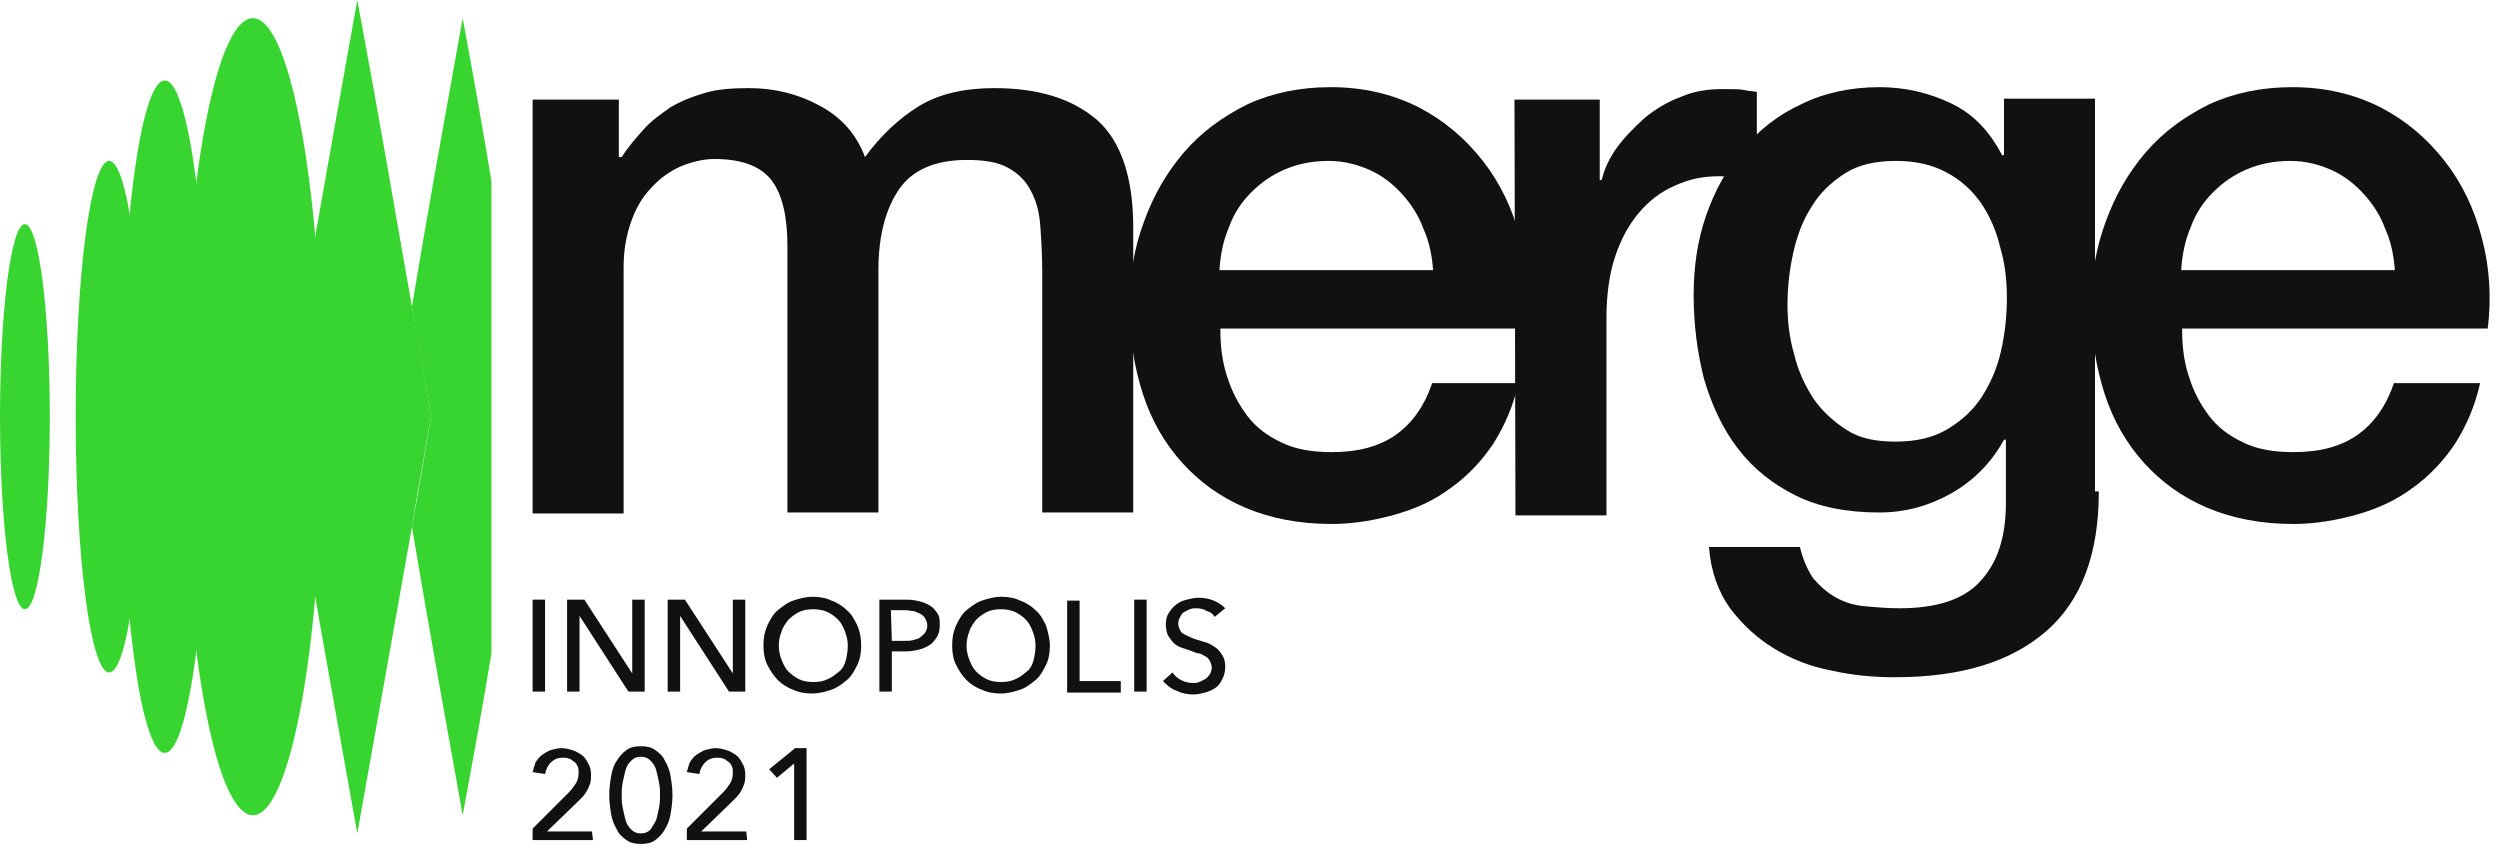
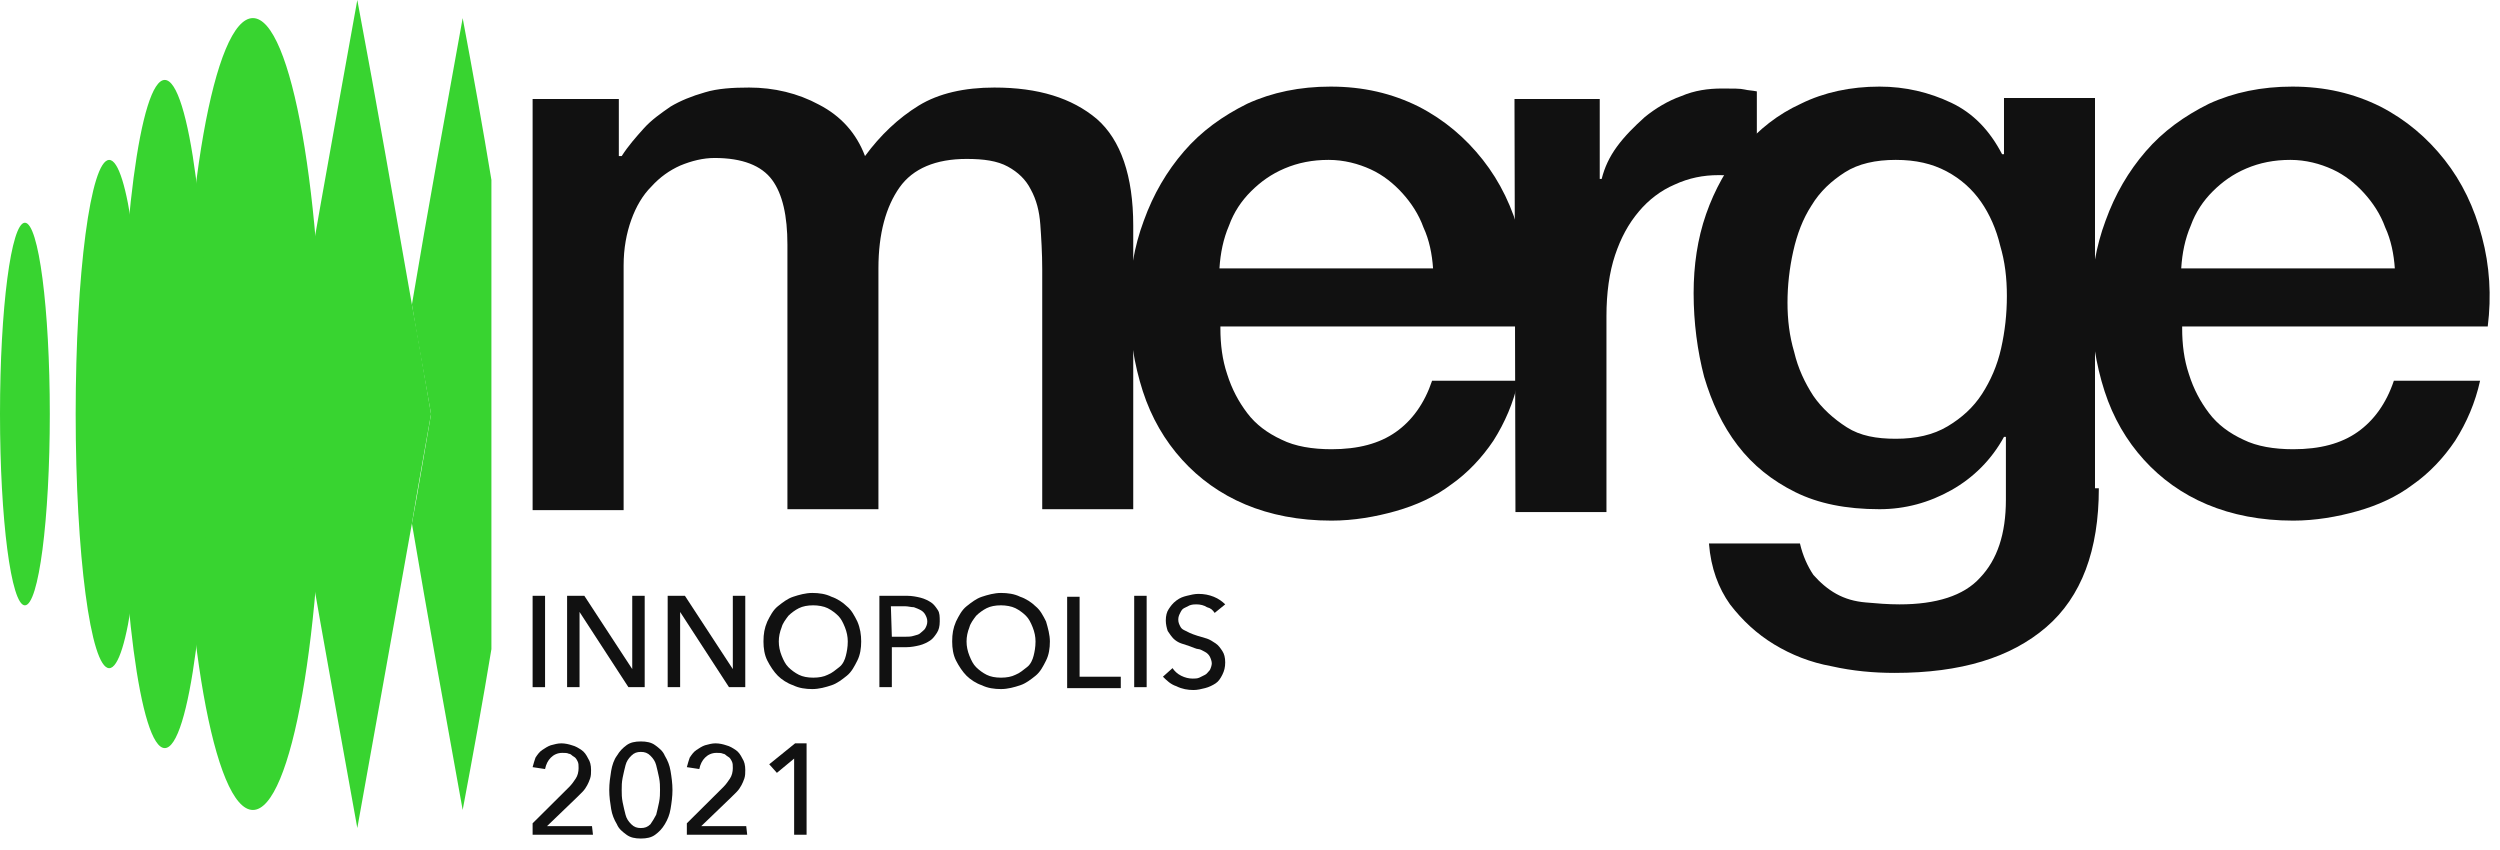
- <svg xmlns="http://www.w3.org/2000/svg" width="155" height="53" viewBox="0 0 155 53" fill="none">
-   <path d="M15.68 50.542C18.074 50.542 20.015 39.481 20.015 25.836C20.015 12.191 18.074 1.129 15.68 1.129C13.285 1.129 11.344 12.191 11.344 25.836C11.344 39.481 13.285 50.542 15.68 50.542Z" fill="#38D430" />
-   <path d="M10.215 46.681C11.724 46.681 12.947 37.348 12.947 25.835C12.947 14.322 11.724 4.988 10.215 4.988C8.706 4.988 7.483 14.322 7.483 25.835C7.483 37.348 8.706 46.681 10.215 46.681Z" fill="#38D430" />
-   <path d="M6.771 41.694C7.919 41.694 8.849 34.594 8.849 25.836C8.849 17.078 7.919 9.979 6.771 9.979C5.623 9.979 4.692 17.078 4.692 25.836C4.692 34.594 5.623 41.694 6.771 41.694Z" fill="#38D430" />
-   <path d="M1.544 37.774C2.397 37.774 3.088 32.429 3.088 25.836C3.088 19.243 2.397 13.898 1.544 13.898C0.691 13.898 0 19.243 0 25.836C0 32.429 0.691 37.774 1.544 37.774Z" fill="#38D430" />
-   <path d="M28.686 1.129C27.557 7.424 26.548 12.948 25.538 19.006C25.894 21.203 26.31 23.46 26.726 25.836C26.31 28.211 25.954 30.468 25.538 32.666C26.548 38.664 27.557 44.247 28.686 50.542C29.339 47.038 29.933 43.772 30.468 40.505V11.225C29.933 7.959 29.339 4.633 28.686 1.129Z" fill="#38D430" />
-   <path d="M25.538 19.005C24.41 12.591 23.4 6.652 22.153 0C20.549 8.968 19.183 16.511 17.639 25.835C19.183 35.16 20.549 42.702 22.153 51.67C23.341 44.959 24.41 39.08 25.538 32.665C25.895 30.468 26.31 28.211 26.726 25.835C26.31 23.46 25.954 21.203 25.538 19.005Z" fill="#38D430" />
-   <path d="M33.022 6.176H38.367V9.739H38.545C38.961 9.086 39.436 8.551 39.911 8.017C40.386 7.482 40.98 7.066 41.574 6.651C42.168 6.294 42.881 5.997 43.712 5.76C44.484 5.522 45.435 5.463 46.444 5.463C47.989 5.463 49.473 5.819 50.78 6.532C52.146 7.245 53.096 8.314 53.631 9.739C54.581 8.432 55.709 7.363 56.957 6.591C58.204 5.819 59.807 5.463 61.649 5.463C64.381 5.463 66.459 6.116 68.004 7.423C69.488 8.729 70.26 10.986 70.26 14.075V31.773H64.618V16.807C64.618 15.797 64.559 14.847 64.499 14.015C64.44 13.184 64.262 12.471 63.906 11.818C63.609 11.224 63.133 10.749 62.48 10.392C61.827 10.036 60.995 9.917 59.926 9.917C58.026 9.917 56.6 10.511 55.769 11.699C54.937 12.887 54.462 14.55 54.462 16.747V31.773H48.82V15.262C48.82 13.481 48.523 12.115 47.87 11.224C47.217 10.333 46.029 9.858 44.306 9.858C43.594 9.858 42.881 10.036 42.168 10.333C41.515 10.63 40.921 11.046 40.386 11.64C39.852 12.174 39.436 12.887 39.139 13.718C38.842 14.55 38.664 15.5 38.664 16.569V31.833H33.022V6.176Z" fill="#111111" />
-   <path d="M75.665 20.49C75.665 21.499 75.784 22.45 76.081 23.34C76.378 24.291 76.794 25.063 77.328 25.776C77.863 26.488 78.575 27.023 79.466 27.439C80.298 27.854 81.367 28.032 82.555 28.032C84.218 28.032 85.524 27.676 86.534 26.963C87.543 26.251 88.316 25.182 88.791 23.756H94.136C93.839 25.122 93.304 26.369 92.592 27.498C91.879 28.567 90.988 29.517 89.978 30.23C88.969 31.002 87.781 31.537 86.534 31.893C85.287 32.249 83.921 32.487 82.555 32.487C80.535 32.487 78.754 32.13 77.209 31.477C75.665 30.824 74.359 29.873 73.29 28.686C72.22 27.498 71.389 26.073 70.854 24.41C70.32 22.747 70.023 20.905 70.023 18.946C70.023 17.104 70.32 15.382 70.914 13.778C71.508 12.116 72.339 10.69 73.408 9.443C74.477 8.196 75.784 7.245 77.328 6.473C78.872 5.761 80.595 5.404 82.495 5.404C84.514 5.404 86.296 5.82 87.959 6.652C89.563 7.483 90.869 8.611 91.938 9.977C93.007 11.343 93.779 12.947 94.255 14.788C94.73 16.57 94.849 18.47 94.611 20.371H75.665V20.49ZM88.85 16.748C88.791 15.857 88.612 14.966 88.256 14.194C87.959 13.363 87.484 12.65 86.95 12.056C86.415 11.462 85.762 10.928 84.99 10.571C84.218 10.215 83.327 9.977 82.376 9.977C81.367 9.977 80.476 10.156 79.644 10.512C78.813 10.868 78.16 11.343 77.566 11.937C76.972 12.531 76.497 13.244 76.2 14.075C75.843 14.907 75.665 15.798 75.606 16.748H88.85Z" fill="#111111" />
-   <path d="M93.898 6.177H99.184V11.166H99.303C99.481 10.453 99.778 9.8 100.253 9.146C100.728 8.493 101.322 7.899 101.976 7.305C102.629 6.771 103.401 6.296 104.233 5.999C105.064 5.642 105.895 5.523 106.786 5.523C107.44 5.523 107.915 5.523 108.152 5.583C108.39 5.642 108.627 5.642 108.924 5.702V11.166C108.509 11.106 108.093 11.047 107.737 10.987C107.321 10.928 106.905 10.928 106.549 10.928C105.599 10.928 104.708 11.106 103.817 11.522C102.985 11.878 102.213 12.472 101.619 13.185C100.966 13.957 100.491 14.848 100.135 15.917C99.778 16.986 99.6 18.293 99.6 19.718V31.953H93.958L93.898 6.177Z" fill="#111111" />
-   <path d="M130.127 30.467C130.127 34.328 129.058 37.238 126.861 39.139C124.663 41.039 121.575 41.989 117.477 41.989C116.17 41.989 114.864 41.871 113.557 41.574C112.25 41.336 111.063 40.861 109.993 40.208C108.924 39.554 108.034 38.723 107.262 37.713C106.549 36.703 106.074 35.456 105.955 33.912H111.597C111.775 34.684 112.072 35.338 112.429 35.872C112.844 36.347 113.319 36.763 113.854 37.06C114.388 37.357 114.982 37.535 115.695 37.594C116.348 37.654 117.061 37.713 117.774 37.713C120.031 37.713 121.753 37.179 122.763 36.05C123.832 34.922 124.366 33.318 124.366 31.18V27.26H124.247C123.475 28.686 122.347 29.814 120.981 30.586C119.615 31.358 118.13 31.774 116.527 31.774C114.448 31.774 112.725 31.418 111.3 30.705C109.875 29.992 108.687 29.042 107.737 27.795C106.786 26.548 106.133 25.122 105.658 23.519C105.242 21.915 105.005 20.133 105.005 18.292C105.005 16.57 105.242 14.907 105.777 13.363C106.311 11.819 107.083 10.453 108.034 9.265C109.043 8.077 110.231 7.127 111.656 6.473C113.082 5.761 114.745 5.404 116.527 5.404C118.13 5.404 119.615 5.761 120.981 6.414C122.347 7.067 123.357 8.136 124.129 9.621H124.247V6.117H129.89V30.467H130.127ZM117.536 27.379C118.783 27.379 119.852 27.142 120.743 26.607C121.634 26.073 122.347 25.419 122.881 24.588C123.416 23.756 123.832 22.806 124.069 21.737C124.307 20.668 124.426 19.599 124.426 18.47C124.426 17.342 124.307 16.332 124.01 15.323C123.772 14.313 123.357 13.363 122.822 12.591C122.288 11.819 121.575 11.165 120.684 10.69C119.793 10.215 118.783 9.977 117.536 9.977C116.289 9.977 115.22 10.215 114.388 10.749C113.557 11.284 112.844 11.937 112.31 12.828C111.775 13.66 111.419 14.61 111.181 15.679C110.944 16.748 110.825 17.817 110.825 18.886C110.825 19.955 110.944 20.965 111.241 21.974C111.478 22.984 111.894 23.875 112.429 24.706C112.963 25.479 113.676 26.132 114.507 26.666C115.339 27.201 116.348 27.379 117.536 27.379Z" fill="#111111" />
-   <path d="M135.294 20.49C135.294 21.499 135.413 22.45 135.71 23.34C136.007 24.291 136.422 25.063 136.957 25.776C137.491 26.488 138.204 27.023 139.095 27.439C139.927 27.854 140.996 28.032 142.183 28.032C143.846 28.032 145.153 27.676 146.163 26.963C147.172 26.251 147.944 25.182 148.42 23.756H153.765C153.468 25.122 152.933 26.369 152.221 27.498C151.508 28.567 150.617 29.517 149.607 30.23C148.598 31.002 147.41 31.537 146.163 31.893C144.915 32.249 143.549 32.487 142.183 32.487C140.164 32.487 138.382 32.13 136.838 31.477C135.294 30.824 133.987 29.873 132.918 28.686C131.849 27.498 131.018 26.073 130.483 24.41C129.949 22.747 129.652 20.905 129.652 18.946C129.652 17.104 129.949 15.382 130.543 13.778C131.137 12.116 131.968 10.69 133.037 9.443C134.106 8.196 135.413 7.245 136.957 6.473C138.501 5.761 140.224 5.404 142.124 5.404C144.143 5.404 145.925 5.82 147.588 6.652C149.192 7.483 150.498 8.611 151.567 9.977C152.636 11.343 153.408 12.947 153.883 14.788C154.359 16.57 154.477 18.47 154.24 20.371H135.294V20.49ZM148.479 16.748C148.419 15.857 148.241 14.966 147.885 14.194C147.588 13.363 147.113 12.65 146.578 12.056C146.044 11.462 145.391 10.928 144.618 10.571C143.846 10.215 142.955 9.977 142.005 9.977C140.996 9.977 140.105 10.156 139.273 10.512C138.442 10.868 137.788 11.343 137.195 11.937C136.601 12.531 136.126 13.244 135.829 14.075C135.472 14.907 135.294 15.798 135.235 16.748H148.479Z" fill="#111111" />
-   <path d="M33.794 42.879H33.022V37.178H33.794V42.879Z" fill="#111111" />
-   <path d="M39.199 41.751V37.178H39.971V42.879H38.961L35.932 38.187V42.879H35.16V37.178H36.229L39.199 41.751Z" fill="#111111" />
-   <path d="M45.435 41.751V37.178H46.207V42.879H45.197L42.168 38.187V42.879H41.396V37.178H42.465L45.435 41.751Z" fill="#111111" />
-   <path d="M53.393 40.029C53.393 40.445 53.334 40.861 53.156 41.217C52.978 41.573 52.8 41.929 52.502 42.167C52.206 42.405 51.909 42.642 51.552 42.761C51.196 42.88 50.78 42.998 50.364 42.998C49.949 42.998 49.533 42.939 49.177 42.761C48.82 42.642 48.464 42.405 48.226 42.167C47.989 41.929 47.751 41.573 47.573 41.217C47.395 40.861 47.335 40.445 47.335 40.029C47.335 39.554 47.395 39.197 47.573 38.782C47.751 38.425 47.929 38.069 48.226 37.831C48.523 37.594 48.82 37.356 49.177 37.238C49.533 37.119 49.949 37 50.364 37C50.78 37 51.196 37.059 51.552 37.238C51.909 37.356 52.265 37.594 52.502 37.831C52.8 38.069 52.978 38.425 53.156 38.782C53.334 39.197 53.393 39.613 53.393 40.029ZM52.562 40.029C52.562 39.732 52.503 39.435 52.384 39.138C52.265 38.841 52.146 38.604 51.968 38.425C51.79 38.247 51.552 38.069 51.315 37.95C51.077 37.831 50.721 37.772 50.424 37.772C50.068 37.772 49.771 37.831 49.533 37.95C49.295 38.069 49.058 38.247 48.88 38.425C48.702 38.663 48.523 38.901 48.464 39.138C48.345 39.435 48.286 39.732 48.286 40.029C48.286 40.326 48.345 40.623 48.464 40.92C48.583 41.217 48.702 41.454 48.88 41.633C49.058 41.811 49.295 41.989 49.533 42.108C49.771 42.227 50.068 42.286 50.424 42.286C50.78 42.286 51.077 42.227 51.315 42.108C51.612 41.989 51.79 41.811 52.028 41.633C52.265 41.454 52.384 41.157 52.443 40.92C52.502 40.682 52.562 40.385 52.562 40.029Z" fill="#111111" />
-   <path d="M54.522 37.178H56.244C56.541 37.178 56.838 37.237 57.076 37.297C57.313 37.356 57.551 37.475 57.729 37.593C57.907 37.712 58.026 37.89 58.145 38.069C58.264 38.247 58.264 38.484 58.264 38.781C58.264 39.078 58.204 39.316 58.086 39.494C57.967 39.672 57.848 39.85 57.67 39.969C57.492 40.088 57.254 40.207 57.016 40.266C56.779 40.325 56.482 40.385 56.185 40.385H55.294V42.879H54.522V37.178ZM55.294 39.732H56.126C56.304 39.732 56.482 39.732 56.66 39.672C56.838 39.613 56.957 39.613 57.076 39.494C57.195 39.375 57.313 39.316 57.373 39.197C57.432 39.078 57.492 38.959 57.492 38.781C57.492 38.603 57.432 38.484 57.373 38.366C57.313 38.247 57.195 38.128 57.076 38.069C56.957 38.009 56.838 37.95 56.66 37.89C56.482 37.89 56.304 37.831 56.126 37.831H55.235L55.294 39.732Z" fill="#111111" />
-   <path d="M65.093 40.029C65.093 40.445 65.034 40.861 64.856 41.217C64.677 41.573 64.499 41.929 64.202 42.167C63.905 42.405 63.608 42.642 63.252 42.761C62.896 42.88 62.48 42.998 62.064 42.998C61.648 42.998 61.233 42.939 60.876 42.761C60.52 42.642 60.164 42.405 59.926 42.167C59.688 41.929 59.451 41.573 59.273 41.217C59.095 40.861 59.035 40.445 59.035 40.029C59.035 39.554 59.095 39.197 59.273 38.782C59.451 38.425 59.629 38.069 59.926 37.831C60.223 37.594 60.52 37.356 60.876 37.238C61.233 37.119 61.648 37 62.064 37C62.48 37 62.896 37.059 63.252 37.238C63.608 37.356 63.965 37.594 64.202 37.831C64.499 38.069 64.677 38.425 64.856 38.782C64.974 39.197 65.093 39.613 65.093 40.029ZM64.202 40.029C64.202 39.732 64.143 39.435 64.024 39.138C63.905 38.841 63.786 38.604 63.608 38.425C63.43 38.247 63.193 38.069 62.955 37.95C62.717 37.831 62.361 37.772 62.064 37.772C61.708 37.772 61.411 37.831 61.173 37.95C60.936 38.069 60.698 38.247 60.52 38.425C60.342 38.663 60.164 38.901 60.104 39.138C59.986 39.435 59.926 39.732 59.926 40.029C59.926 40.326 59.986 40.623 60.104 40.92C60.223 41.217 60.342 41.454 60.52 41.633C60.698 41.811 60.936 41.989 61.173 42.108C61.411 42.227 61.708 42.286 62.064 42.286C62.42 42.286 62.717 42.227 62.955 42.108C63.252 41.989 63.43 41.811 63.668 41.633C63.905 41.454 64.024 41.157 64.084 40.92C64.143 40.682 64.202 40.385 64.202 40.029Z" fill="#111111" />
-   <path d="M66.935 42.227H69.489V42.94H66.163V37.238H66.935V42.227Z" fill="#111111" />
-   <path d="M71.092 42.879H70.32V37.178H71.092V42.879Z" fill="#111111" />
-   <path d="M75.309 38.246C75.19 38.068 75.072 37.949 74.834 37.89C74.656 37.771 74.418 37.712 74.181 37.712C74.062 37.712 73.943 37.712 73.765 37.771C73.646 37.831 73.528 37.89 73.409 37.95C73.29 38.009 73.231 38.128 73.171 38.246C73.112 38.365 73.052 38.484 73.052 38.662C73.052 38.84 73.112 38.959 73.171 39.078C73.231 39.197 73.29 39.256 73.409 39.316C73.528 39.375 73.646 39.434 73.765 39.494C73.884 39.553 74.062 39.612 74.24 39.672C74.418 39.731 74.656 39.791 74.834 39.85C75.012 39.909 75.19 40.028 75.369 40.147C75.547 40.266 75.665 40.444 75.784 40.622C75.903 40.8 75.963 41.038 75.963 41.335C75.963 41.632 75.903 41.869 75.784 42.107C75.665 42.344 75.547 42.523 75.369 42.641C75.19 42.76 74.953 42.879 74.715 42.938C74.478 42.998 74.24 43.057 74.003 43.057C73.646 43.057 73.29 42.998 72.933 42.819C72.577 42.701 72.34 42.463 72.102 42.226L72.696 41.691C72.815 41.869 72.993 42.047 73.231 42.166C73.468 42.285 73.706 42.344 73.943 42.344C74.062 42.344 74.24 42.344 74.359 42.285C74.478 42.226 74.597 42.166 74.715 42.107C74.834 42.047 74.894 41.929 75.012 41.81C75.072 41.691 75.131 41.513 75.131 41.394C75.131 41.275 75.072 41.097 75.012 40.978C74.953 40.86 74.834 40.741 74.715 40.681C74.597 40.622 74.418 40.503 74.299 40.503C74.181 40.503 73.943 40.385 73.765 40.325C73.587 40.266 73.409 40.206 73.231 40.147C73.052 40.087 72.874 39.969 72.755 39.85C72.637 39.731 72.518 39.553 72.399 39.375C72.34 39.197 72.28 38.959 72.28 38.721C72.28 38.425 72.34 38.187 72.458 38.009C72.577 37.831 72.696 37.653 72.933 37.474C73.171 37.296 73.349 37.237 73.587 37.177C73.824 37.118 74.062 37.059 74.299 37.059C74.656 37.059 74.953 37.118 75.25 37.237C75.547 37.355 75.784 37.534 75.963 37.712L75.309 38.246Z" fill="#111111" />
-   <path d="M36.764 52.086H33.022V51.374L35.279 49.117C35.457 48.939 35.576 48.76 35.695 48.582C35.813 48.404 35.873 48.166 35.873 47.929C35.873 47.751 35.873 47.632 35.813 47.513C35.754 47.394 35.695 47.276 35.576 47.216C35.457 47.157 35.398 47.038 35.279 47.038C35.16 46.979 35.041 46.979 34.863 46.979C34.566 46.979 34.329 47.097 34.15 47.276C33.972 47.454 33.853 47.691 33.794 47.988L33.022 47.87C33.081 47.632 33.141 47.454 33.2 47.276C33.319 47.097 33.438 46.919 33.616 46.8C33.794 46.682 33.972 46.563 34.15 46.504C34.388 46.444 34.566 46.385 34.804 46.385C35.041 46.385 35.279 46.444 35.457 46.504C35.695 46.563 35.873 46.682 36.051 46.8C36.229 46.919 36.348 47.097 36.467 47.335C36.586 47.513 36.645 47.751 36.645 48.048C36.645 48.226 36.645 48.404 36.586 48.582C36.526 48.76 36.467 48.879 36.407 48.998C36.348 49.117 36.229 49.295 36.11 49.414C35.992 49.532 35.873 49.651 35.754 49.77L33.913 51.552H36.704L36.764 52.086Z" fill="#111111" />
-   <path d="M39.733 46.266C40.09 46.266 40.387 46.325 40.624 46.503C40.862 46.681 41.099 46.859 41.218 47.157C41.396 47.453 41.515 47.75 41.574 48.107C41.634 48.463 41.693 48.879 41.693 49.295C41.693 49.71 41.634 50.126 41.574 50.482C41.515 50.839 41.396 51.136 41.218 51.433C41.04 51.73 40.862 51.908 40.624 52.086C40.387 52.264 40.09 52.324 39.733 52.324C39.377 52.324 39.08 52.264 38.842 52.086C38.605 51.908 38.367 51.73 38.248 51.433C38.07 51.136 37.952 50.839 37.892 50.482C37.833 50.126 37.773 49.71 37.773 49.295C37.773 48.879 37.833 48.463 37.892 48.107C37.952 47.75 38.07 47.394 38.248 47.157C38.427 46.859 38.605 46.681 38.842 46.503C39.08 46.325 39.377 46.266 39.733 46.266ZM39.733 46.919C39.496 46.919 39.318 46.978 39.139 47.157C38.961 47.335 38.842 47.513 38.783 47.75C38.724 47.988 38.664 48.225 38.605 48.523C38.545 48.819 38.545 49.057 38.545 49.295C38.545 49.532 38.545 49.77 38.605 50.067C38.664 50.364 38.724 50.601 38.783 50.839C38.842 51.076 38.961 51.255 39.139 51.433C39.318 51.611 39.496 51.67 39.733 51.67C39.971 51.67 40.149 51.611 40.327 51.433C40.446 51.255 40.565 51.076 40.684 50.839C40.743 50.601 40.802 50.364 40.862 50.067C40.921 49.77 40.921 49.532 40.921 49.295C40.921 49.057 40.921 48.819 40.862 48.523C40.802 48.225 40.743 47.988 40.684 47.75C40.624 47.513 40.505 47.335 40.327 47.157C40.149 46.978 39.971 46.919 39.733 46.919Z" fill="#111111" />
-   <path d="M46.326 52.086H42.584V51.374L44.841 49.117C45.02 48.939 45.138 48.76 45.257 48.582C45.376 48.404 45.435 48.166 45.435 47.929C45.435 47.751 45.435 47.632 45.376 47.513C45.316 47.394 45.257 47.276 45.138 47.216C45.02 47.157 44.96 47.038 44.841 47.038C44.723 46.979 44.604 46.979 44.426 46.979C44.129 46.979 43.891 47.097 43.713 47.276C43.535 47.454 43.416 47.691 43.357 47.988L42.584 47.87C42.644 47.632 42.703 47.454 42.763 47.276C42.881 47.097 43 46.919 43.178 46.8C43.357 46.682 43.535 46.563 43.713 46.504C43.95 46.444 44.129 46.385 44.366 46.385C44.604 46.385 44.841 46.444 45.02 46.504C45.257 46.563 45.435 46.682 45.614 46.8C45.792 46.919 45.91 47.097 46.029 47.335C46.148 47.513 46.207 47.751 46.207 48.048C46.207 48.226 46.207 48.404 46.148 48.582C46.089 48.76 46.029 48.879 45.97 48.998C45.91 49.117 45.792 49.295 45.673 49.414C45.554 49.532 45.435 49.651 45.316 49.77L43.475 51.552H46.267L46.326 52.086Z" fill="#111111" />
-   <path d="M50.008 52.086H49.236V47.335L48.167 48.226L47.692 47.691L49.295 46.385H50.008V52.086Z" fill="#111111" />
+ <svg xmlns="http://www.w3.org/2000/svg" width="156" height="53" viewBox="0 0 156 53" fill="none">
+   <path d="M15.781 50.542C18.191 50.542 20.144 39.481 20.144 25.836C20.144 12.191 18.191 1.129 15.781 1.129C13.371 1.129 11.417 12.191 11.417 25.836C11.417 39.481 13.371 50.542 15.781 50.542Z" fill="#38D430" />
+   <path d="M10.281 46.681C11.799 46.681 13.03 37.348 13.03 25.835C13.03 14.322 11.799 4.988 10.281 4.988C8.762 4.988 7.531 14.322 7.531 25.835C7.531 37.348 8.762 46.681 10.281 46.681Z" fill="#38D430" />
+   <path d="M6.814 41.694C7.97 41.694 8.906 34.594 8.906 25.836C8.906 17.078 7.97 9.979 6.814 9.979C5.659 9.979 4.722 17.078 4.722 25.836C4.722 34.594 5.659 41.694 6.814 41.694Z" fill="#38D430" />
+   <path d="M1.554 37.774C2.412 37.774 3.108 32.429 3.108 25.836C3.108 19.243 2.412 13.898 1.554 13.898C0.696 13.898 0 19.243 0 25.836C0 32.429 0.696 37.774 1.554 37.774Z" fill="#38D430" />
+   <path d="M28.871 1.129C27.735 7.424 26.719 12.948 25.703 19.006C26.061 21.203 26.48 23.46 26.898 25.836C26.48 28.211 26.121 30.468 25.703 32.666C26.719 38.664 27.735 44.247 28.871 50.542C29.529 47.038 30.126 43.772 30.664 40.505V11.225C30.126 7.959 29.529 4.633 28.871 1.129Z" fill="#38D430" />
+   <path d="M25.703 19.005C24.567 12.591 23.551 6.652 22.296 0C20.682 8.968 19.307 16.511 17.753 25.835C19.307 35.16 20.682 42.702 22.296 51.67C23.491 44.959 24.567 39.08 25.703 32.665C26.062 30.468 26.48 28.211 26.898 25.835C26.48 23.46 26.121 21.203 25.703 19.005Z" fill="#38D430" />
+   <path d="M33.235 6.176H38.615V9.739H38.794C39.213 9.086 39.691 8.551 40.169 8.017C40.647 7.482 41.245 7.066 41.843 6.651C42.441 6.294 43.158 5.997 43.995 5.76C44.772 5.522 45.728 5.463 46.744 5.463C48.298 5.463 49.793 5.819 51.108 6.532C52.483 7.245 53.439 8.314 53.977 9.739C54.933 8.432 56.069 7.363 57.324 6.591C58.58 5.819 60.194 5.463 62.047 5.463C64.796 5.463 66.888 6.116 68.442 7.423C69.937 8.729 70.714 10.986 70.714 14.075V31.773H65.035V16.807C65.035 15.797 64.975 14.847 64.916 14.015C64.856 13.184 64.677 12.471 64.318 11.818C64.019 11.224 63.541 10.749 62.883 10.392C62.226 10.036 61.389 9.917 60.313 9.917C58.4 9.917 56.966 10.511 56.129 11.699C55.292 12.887 54.814 14.55 54.814 16.747V31.773H49.135V15.262C49.135 13.481 48.836 12.115 48.179 11.224C47.521 10.333 46.326 9.858 44.592 9.858C43.875 9.858 43.158 10.036 42.441 10.333C41.783 10.63 41.185 11.046 40.647 11.64C40.109 12.174 39.691 12.887 39.392 13.718C39.093 14.55 38.914 15.5 38.914 16.569V31.833H33.235V6.176Z" fill="#111111" />
+   <path d="M76.153 20.49C76.153 21.499 76.273 22.45 76.572 23.34C76.871 24.291 77.289 25.063 77.827 25.776C78.365 26.488 79.082 27.023 79.979 27.439C80.816 27.854 81.892 28.032 83.087 28.032C84.761 28.032 86.076 27.676 87.092 26.963C88.108 26.251 88.885 25.182 89.363 23.756H94.743C94.444 25.122 93.906 26.369 93.189 27.498C92.472 28.567 91.575 29.517 90.559 30.23C89.543 31.002 88.347 31.537 87.092 31.893C85.837 32.249 84.462 32.487 83.087 32.487C81.055 32.487 79.261 32.13 77.707 31.477C76.153 30.824 74.838 29.873 73.762 28.686C72.686 27.498 71.85 26.073 71.311 24.41C70.773 22.747 70.475 20.905 70.475 18.946C70.475 17.104 70.773 15.382 71.371 13.778C71.969 12.116 72.806 10.69 73.882 9.443C74.958 8.196 76.273 7.245 77.827 6.473C79.381 5.761 81.115 5.404 83.027 5.404C85.06 5.404 86.853 5.82 88.526 6.652C90.141 7.483 91.456 8.611 92.531 9.977C93.607 11.343 94.385 12.947 94.863 14.788C95.341 16.57 95.46 18.47 95.221 20.371H76.153V20.49ZM89.423 16.748C89.363 15.857 89.184 14.966 88.825 14.194C88.526 13.363 88.048 12.65 87.51 12.056C86.972 11.462 86.315 10.928 85.538 10.571C84.761 10.215 83.864 9.977 82.908 9.977C81.892 9.977 80.995 10.156 80.158 10.512C79.321 10.868 78.664 11.343 78.066 11.937C77.468 12.531 76.99 13.244 76.691 14.075C76.333 14.907 76.153 15.798 76.094 16.748H89.423Z" fill="#111111" />
+   <path d="M94.504 6.177H99.824V11.166H99.944C100.123 10.453 100.422 9.8 100.9 9.146C101.378 8.493 101.976 7.899 102.634 7.305C103.291 6.771 104.068 6.296 104.905 5.999C105.742 5.642 106.578 5.523 107.475 5.523C108.133 5.523 108.611 5.523 108.85 5.583C109.089 5.642 109.328 5.642 109.627 5.702V11.166C109.209 11.106 108.79 11.047 108.432 10.987C108.013 10.928 107.595 10.928 107.236 10.928C106.28 10.928 105.383 11.106 104.487 11.522C103.649 11.878 102.872 12.472 102.275 13.185C101.617 13.957 101.139 14.848 100.781 15.917C100.422 16.986 100.243 18.293 100.243 19.718V31.953H94.564L94.504 6.177Z" fill="#111111" />
+   <path d="M130.967 30.467C130.967 34.328 129.891 37.238 127.68 39.139C125.467 41.039 122.359 41.989 118.235 41.989C116.92 41.989 115.605 41.871 114.29 41.574C112.974 41.336 111.78 40.861 110.703 40.208C109.627 39.554 108.731 38.723 107.954 37.713C107.236 36.703 106.758 35.456 106.639 33.912H112.317C112.496 34.684 112.795 35.338 113.154 35.872C113.572 36.347 114.05 36.763 114.589 37.06C115.126 37.357 115.724 37.535 116.441 37.594C117.099 37.654 117.816 37.713 118.534 37.713C120.805 37.713 122.539 37.179 123.555 36.05C124.631 34.922 125.168 33.318 125.168 31.18V27.26H125.049C124.272 28.686 123.136 29.814 121.762 30.586C120.387 31.358 118.892 31.774 117.279 31.774C115.186 31.774 113.452 31.418 112.018 30.705C110.584 29.992 109.388 29.042 108.432 27.795C107.475 26.548 106.818 25.122 106.34 23.519C105.921 21.915 105.682 20.133 105.682 18.292C105.682 16.57 105.921 14.907 106.459 13.363C106.997 11.819 107.774 10.453 108.731 9.265C109.747 8.077 110.942 7.127 112.376 6.473C113.812 5.761 115.485 5.404 117.279 5.404C118.892 5.404 120.387 5.761 121.762 6.414C123.136 7.067 124.153 8.136 124.93 9.621H125.049V6.117H130.728V30.467H130.967ZM118.294 27.379C119.549 27.379 120.625 27.142 121.522 26.607C122.419 26.073 123.136 25.419 123.674 24.588C124.212 23.756 124.631 22.806 124.87 21.737C125.109 20.668 125.229 19.599 125.229 18.47C125.229 17.342 125.109 16.332 124.81 15.323C124.571 14.313 124.153 13.363 123.614 12.591C123.077 11.819 122.359 11.165 121.463 10.69C120.566 10.215 119.549 9.977 118.294 9.977C117.039 9.977 115.963 10.215 115.126 10.749C114.29 11.284 113.572 11.937 113.035 12.828C112.496 13.66 112.138 14.61 111.898 15.679C111.66 16.748 111.54 17.817 111.54 18.886C111.54 19.955 111.66 20.965 111.959 21.974C112.197 22.984 112.616 23.875 113.154 24.706C113.692 25.479 114.409 26.132 115.246 26.666C116.083 27.201 117.099 27.379 118.294 27.379Z" fill="#111111" />
+   <path d="M136.167 20.49C136.167 21.499 136.287 22.45 136.586 23.34C136.885 24.291 137.302 25.063 137.841 25.776C138.378 26.488 139.096 27.023 139.992 27.439C140.83 27.854 141.906 28.032 143.1 28.032C144.774 28.032 146.09 27.676 147.106 26.963C148.122 26.251 148.899 25.182 149.378 23.756H154.757C154.458 25.122 153.92 26.369 153.203 27.498C152.486 28.567 151.589 29.517 150.572 30.23C149.557 31.002 148.361 31.537 147.106 31.893C145.85 32.249 144.475 32.487 143.1 32.487C141.068 32.487 139.275 32.13 137.721 31.477C136.167 30.824 134.851 29.873 133.776 28.686C132.7 27.498 131.863 26.073 131.325 24.41C130.787 22.747 130.489 20.905 130.489 18.946C130.489 17.104 130.787 15.382 131.385 13.778C131.983 12.116 132.819 10.69 133.895 9.443C134.971 8.196 136.287 7.245 137.841 6.473C139.395 5.761 141.129 5.404 143.041 5.404C145.073 5.404 146.866 5.82 148.54 6.652C150.155 7.483 151.469 8.611 152.545 9.977C153.621 11.343 154.398 12.947 154.876 14.788C155.355 16.57 155.474 18.47 155.235 20.371H136.167V20.49ZM149.437 16.748C149.377 15.857 149.197 14.966 148.839 14.194C148.54 13.363 148.062 12.65 147.524 12.056C146.986 11.462 146.329 10.928 145.551 10.571C144.774 10.215 143.877 9.977 142.921 9.977C141.906 9.977 141.009 10.156 140.172 10.512C139.335 10.868 138.677 11.343 138.08 11.937C137.482 12.531 137.004 13.244 136.705 14.075C136.346 14.907 136.167 15.798 136.108 16.748H149.437Z" fill="#111111" />
+   <path d="M34.012 42.879H33.235V37.178H34.012V42.879Z" fill="#111111" />
+   <path d="M39.452 41.751V37.178H40.229V42.879H39.213L36.164 38.187V42.879H35.387V37.178H36.463L39.452 41.751Z" fill="#111111" />
+   <path d="M45.728 41.751V37.178H46.505V42.879H45.489L42.44 38.187V42.879H41.663V37.178H42.739L45.728 41.751Z" fill="#111111" />
+   <path d="M53.738 40.029C53.738 40.445 53.678 40.861 53.499 41.217C53.319 41.573 53.14 41.929 52.841 42.167C52.542 42.405 52.243 42.642 51.885 42.761C51.526 42.88 51.108 42.998 50.689 42.998C50.271 42.998 49.852 42.939 49.494 42.761C49.135 42.642 48.776 42.405 48.537 42.167C48.298 41.929 48.059 41.573 47.88 41.217C47.701 40.861 47.641 40.445 47.641 40.029C47.641 39.554 47.701 39.197 47.88 38.782C48.059 38.425 48.239 38.069 48.537 37.831C48.836 37.594 49.135 37.356 49.494 37.238C49.852 37.119 50.271 37 50.689 37C51.108 37 51.526 37.059 51.885 37.238C52.243 37.356 52.602 37.594 52.841 37.831C53.14 38.069 53.319 38.425 53.499 38.782C53.678 39.197 53.738 39.613 53.738 40.029ZM52.901 40.029C52.901 39.732 52.841 39.435 52.722 39.138C52.602 38.841 52.483 38.604 52.303 38.425C52.124 38.247 51.885 38.069 51.646 37.95C51.407 37.831 51.048 37.772 50.749 37.772C50.391 37.772 50.092 37.831 49.852 37.95C49.613 38.069 49.374 38.247 49.195 38.425C49.016 38.663 48.836 38.901 48.776 39.138C48.657 39.435 48.597 39.732 48.597 40.029C48.597 40.326 48.657 40.623 48.776 40.92C48.896 41.217 49.016 41.454 49.195 41.633C49.374 41.811 49.613 41.989 49.852 42.108C50.092 42.227 50.391 42.286 50.749 42.286C51.108 42.286 51.407 42.227 51.646 42.108C51.944 41.989 52.124 41.811 52.363 41.633C52.602 41.454 52.722 41.157 52.781 40.92C52.841 40.682 52.901 40.385 52.901 40.029Z" fill="#111111" />
+   <path d="M54.874 37.178H56.607C56.906 37.178 57.205 37.237 57.444 37.297C57.683 37.356 57.922 37.475 58.102 37.593C58.281 37.712 58.401 37.89 58.52 38.069C58.64 38.247 58.64 38.484 58.64 38.781C58.64 39.078 58.58 39.316 58.46 39.494C58.341 39.672 58.221 39.85 58.042 39.969C57.863 40.088 57.623 40.207 57.384 40.266C57.145 40.325 56.846 40.385 56.548 40.385H55.651V42.879H54.874V37.178ZM55.651 39.732H56.488C56.667 39.732 56.846 39.732 57.026 39.672C57.205 39.613 57.325 39.613 57.444 39.494C57.564 39.375 57.683 39.316 57.743 39.197C57.803 39.078 57.863 38.959 57.863 38.781C57.863 38.603 57.803 38.484 57.743 38.366C57.683 38.247 57.564 38.128 57.444 38.069C57.325 38.009 57.205 37.95 57.026 37.89C56.846 37.89 56.667 37.831 56.488 37.831H55.591L55.651 39.732Z" fill="#111111" />
+   <path d="M65.513 40.029C65.513 40.445 65.454 40.861 65.274 41.217C65.095 41.573 64.915 41.929 64.617 42.167C64.318 42.405 64.019 42.642 63.66 42.761C63.302 42.88 62.883 42.998 62.465 42.998C62.046 42.998 61.628 42.939 61.269 42.761C60.911 42.642 60.552 42.405 60.313 42.167C60.074 41.929 59.835 41.573 59.655 41.217C59.476 40.861 59.416 40.445 59.416 40.029C59.416 39.554 59.476 39.197 59.655 38.782C59.835 38.425 60.014 38.069 60.313 37.831C60.612 37.594 60.911 37.356 61.269 37.238C61.628 37.119 62.046 37 62.465 37C62.883 37 63.302 37.059 63.66 37.238C64.019 37.356 64.378 37.594 64.617 37.831C64.915 38.069 65.095 38.425 65.274 38.782C65.394 39.197 65.513 39.613 65.513 40.029ZM64.617 40.029C64.617 39.732 64.557 39.435 64.437 39.138C64.318 38.841 64.198 38.604 64.019 38.425C63.84 38.247 63.6 38.069 63.361 37.95C63.122 37.831 62.764 37.772 62.465 37.772C62.106 37.772 61.807 37.831 61.568 37.95C61.329 38.069 61.09 38.247 60.911 38.425C60.731 38.663 60.552 38.901 60.492 39.138C60.373 39.435 60.313 39.732 60.313 40.029C60.313 40.326 60.373 40.623 60.492 40.92C60.612 41.217 60.731 41.454 60.911 41.633C61.09 41.811 61.329 41.989 61.568 42.108C61.807 42.227 62.106 42.286 62.465 42.286C62.823 42.286 63.122 42.227 63.361 42.108C63.66 41.989 63.84 41.811 64.079 41.633C64.318 41.454 64.437 41.157 64.497 40.92C64.557 40.682 64.617 40.385 64.617 40.029Z" fill="#111111" />
+   <path d="M67.367 42.227H69.937V42.94H66.59V37.238H67.367V42.227Z" fill="#111111" />
+   <path d="M71.551 42.879H70.774V37.178H71.551V42.879Z" fill="#111111" />
+   <path d="M75.795 38.246C75.675 38.068 75.556 37.949 75.317 37.89C75.138 37.771 74.898 37.712 74.659 37.712C74.54 37.712 74.42 37.712 74.241 37.771C74.121 37.831 74.002 37.89 73.882 37.95C73.763 38.009 73.703 38.128 73.643 38.246C73.583 38.365 73.524 38.484 73.524 38.662C73.524 38.84 73.583 38.959 73.643 39.078C73.703 39.197 73.763 39.256 73.882 39.316C74.002 39.375 74.121 39.434 74.241 39.494C74.361 39.553 74.54 39.612 74.719 39.672C74.898 39.731 75.138 39.791 75.317 39.85C75.496 39.909 75.675 40.028 75.855 40.147C76.034 40.266 76.154 40.444 76.273 40.622C76.393 40.8 76.453 41.038 76.453 41.335C76.453 41.632 76.393 41.869 76.273 42.107C76.154 42.344 76.034 42.523 75.855 42.641C75.675 42.76 75.436 42.879 75.197 42.938C74.958 42.998 74.719 43.057 74.48 43.057C74.121 43.057 73.763 42.998 73.404 42.819C73.045 42.701 72.806 42.463 72.567 42.226L73.165 41.691C73.284 41.869 73.464 42.047 73.703 42.166C73.942 42.285 74.181 42.344 74.42 42.344C74.54 42.344 74.719 42.344 74.839 42.285C74.958 42.226 75.078 42.166 75.197 42.107C75.317 42.047 75.377 41.929 75.496 41.81C75.556 41.691 75.616 41.513 75.616 41.394C75.616 41.275 75.556 41.097 75.496 40.978C75.436 40.86 75.317 40.741 75.197 40.681C75.078 40.622 74.898 40.503 74.779 40.503C74.659 40.503 74.42 40.385 74.241 40.325C74.061 40.266 73.882 40.206 73.703 40.147C73.524 40.087 73.344 39.969 73.225 39.85C73.105 39.731 72.986 39.553 72.866 39.375C72.806 39.197 72.746 38.959 72.746 38.721C72.746 38.425 72.806 38.187 72.926 38.009C73.045 37.831 73.165 37.653 73.404 37.474C73.643 37.296 73.823 37.237 74.061 37.177C74.301 37.118 74.54 37.059 74.779 37.059C75.138 37.059 75.436 37.118 75.735 37.237C76.034 37.355 76.273 37.534 76.453 37.712L75.795 38.246Z" fill="#111111" />
+   <path d="M37.001 52.086H33.235V51.374L35.507 49.117C35.686 48.939 35.806 48.76 35.925 48.582C36.045 48.404 36.104 48.166 36.104 47.929C36.104 47.751 36.104 47.632 36.045 47.513C35.985 47.394 35.925 47.276 35.806 47.216C35.686 47.157 35.626 47.038 35.507 47.038C35.387 46.979 35.268 46.979 35.088 46.979C34.789 46.979 34.55 47.097 34.371 47.276C34.192 47.454 34.072 47.691 34.012 47.988L33.235 47.87C33.295 47.632 33.355 47.454 33.415 47.276C33.534 47.097 33.654 46.919 33.833 46.8C34.012 46.682 34.192 46.563 34.371 46.504C34.61 46.444 34.789 46.385 35.029 46.385C35.268 46.385 35.507 46.444 35.686 46.504C35.925 46.563 36.104 46.682 36.284 46.8C36.463 46.919 36.583 47.097 36.702 47.335C36.822 47.513 36.882 47.751 36.882 48.048C36.882 48.226 36.882 48.404 36.822 48.582C36.762 48.76 36.702 48.879 36.642 48.998C36.583 49.117 36.463 49.295 36.344 49.414C36.224 49.532 36.104 49.651 35.985 49.77L34.132 51.552H36.941L37.001 52.086Z" fill="#111111" />
+   <path d="M39.989 46.266C40.348 46.266 40.647 46.325 40.886 46.503C41.125 46.681 41.364 46.859 41.484 47.157C41.663 47.453 41.783 47.75 41.842 48.107C41.902 48.463 41.962 48.879 41.962 49.295C41.962 49.71 41.902 50.126 41.842 50.482C41.783 50.839 41.663 51.136 41.484 51.433C41.304 51.73 41.125 51.908 40.886 52.086C40.647 52.264 40.348 52.324 39.989 52.324C39.631 52.324 39.332 52.264 39.093 52.086C38.854 51.908 38.615 51.73 38.495 51.433C38.316 51.136 38.196 50.839 38.136 50.482C38.077 50.126 38.017 49.71 38.017 49.295C38.017 48.879 38.077 48.463 38.136 48.107C38.196 47.75 38.316 47.394 38.495 47.157C38.674 46.859 38.854 46.681 39.093 46.503C39.332 46.325 39.631 46.266 39.989 46.266ZM39.989 46.919C39.75 46.919 39.571 46.978 39.392 47.157C39.212 47.335 39.093 47.513 39.033 47.75C38.973 47.988 38.913 48.225 38.854 48.523C38.794 48.819 38.794 49.057 38.794 49.295C38.794 49.532 38.794 49.77 38.854 50.067C38.913 50.364 38.973 50.601 39.033 50.839C39.093 51.076 39.212 51.255 39.392 51.433C39.571 51.611 39.75 51.67 39.989 51.67C40.228 51.67 40.408 51.611 40.587 51.433C40.707 51.255 40.826 51.076 40.946 50.839C41.005 50.601 41.065 50.364 41.125 50.067C41.185 49.77 41.185 49.532 41.185 49.295C41.185 49.057 41.185 48.819 41.125 48.523C41.065 48.225 41.005 47.988 40.946 47.75C40.886 47.513 40.767 47.335 40.587 47.157C40.408 46.978 40.228 46.919 39.989 46.919Z" fill="#111111" />
+   <path d="M46.625 52.086H42.859V51.374L45.131 49.117C45.31 48.939 45.429 48.76 45.549 48.582C45.669 48.404 45.728 48.166 45.728 47.929C45.728 47.751 45.728 47.632 45.669 47.513C45.609 47.394 45.549 47.276 45.429 47.216C45.31 47.157 45.25 47.038 45.131 47.038C45.011 46.979 44.892 46.979 44.712 46.979C44.413 46.979 44.174 47.097 43.995 47.276C43.816 47.454 43.696 47.691 43.636 47.988L42.859 47.87C42.919 47.632 42.979 47.454 43.038 47.276C43.158 47.097 43.278 46.919 43.457 46.8C43.636 46.682 43.816 46.563 43.995 46.504C44.234 46.444 44.413 46.385 44.652 46.385C44.892 46.385 45.131 46.444 45.31 46.504C45.549 46.563 45.728 46.682 45.908 46.8C46.087 46.919 46.207 47.097 46.326 47.335C46.446 47.513 46.505 47.751 46.505 48.048C46.505 48.226 46.505 48.404 46.446 48.582C46.386 48.76 46.326 48.879 46.266 48.998C46.207 49.117 46.087 49.295 45.968 49.414C45.848 49.532 45.728 49.651 45.609 49.77L43.756 51.552H46.565L46.625 52.086Z" fill="#111111" />
+   <path d="M50.331 52.086H49.554V47.335L48.478 48.226L48 47.691L49.614 46.385H50.331V52.086Z" fill="#111111" />
</svg>
